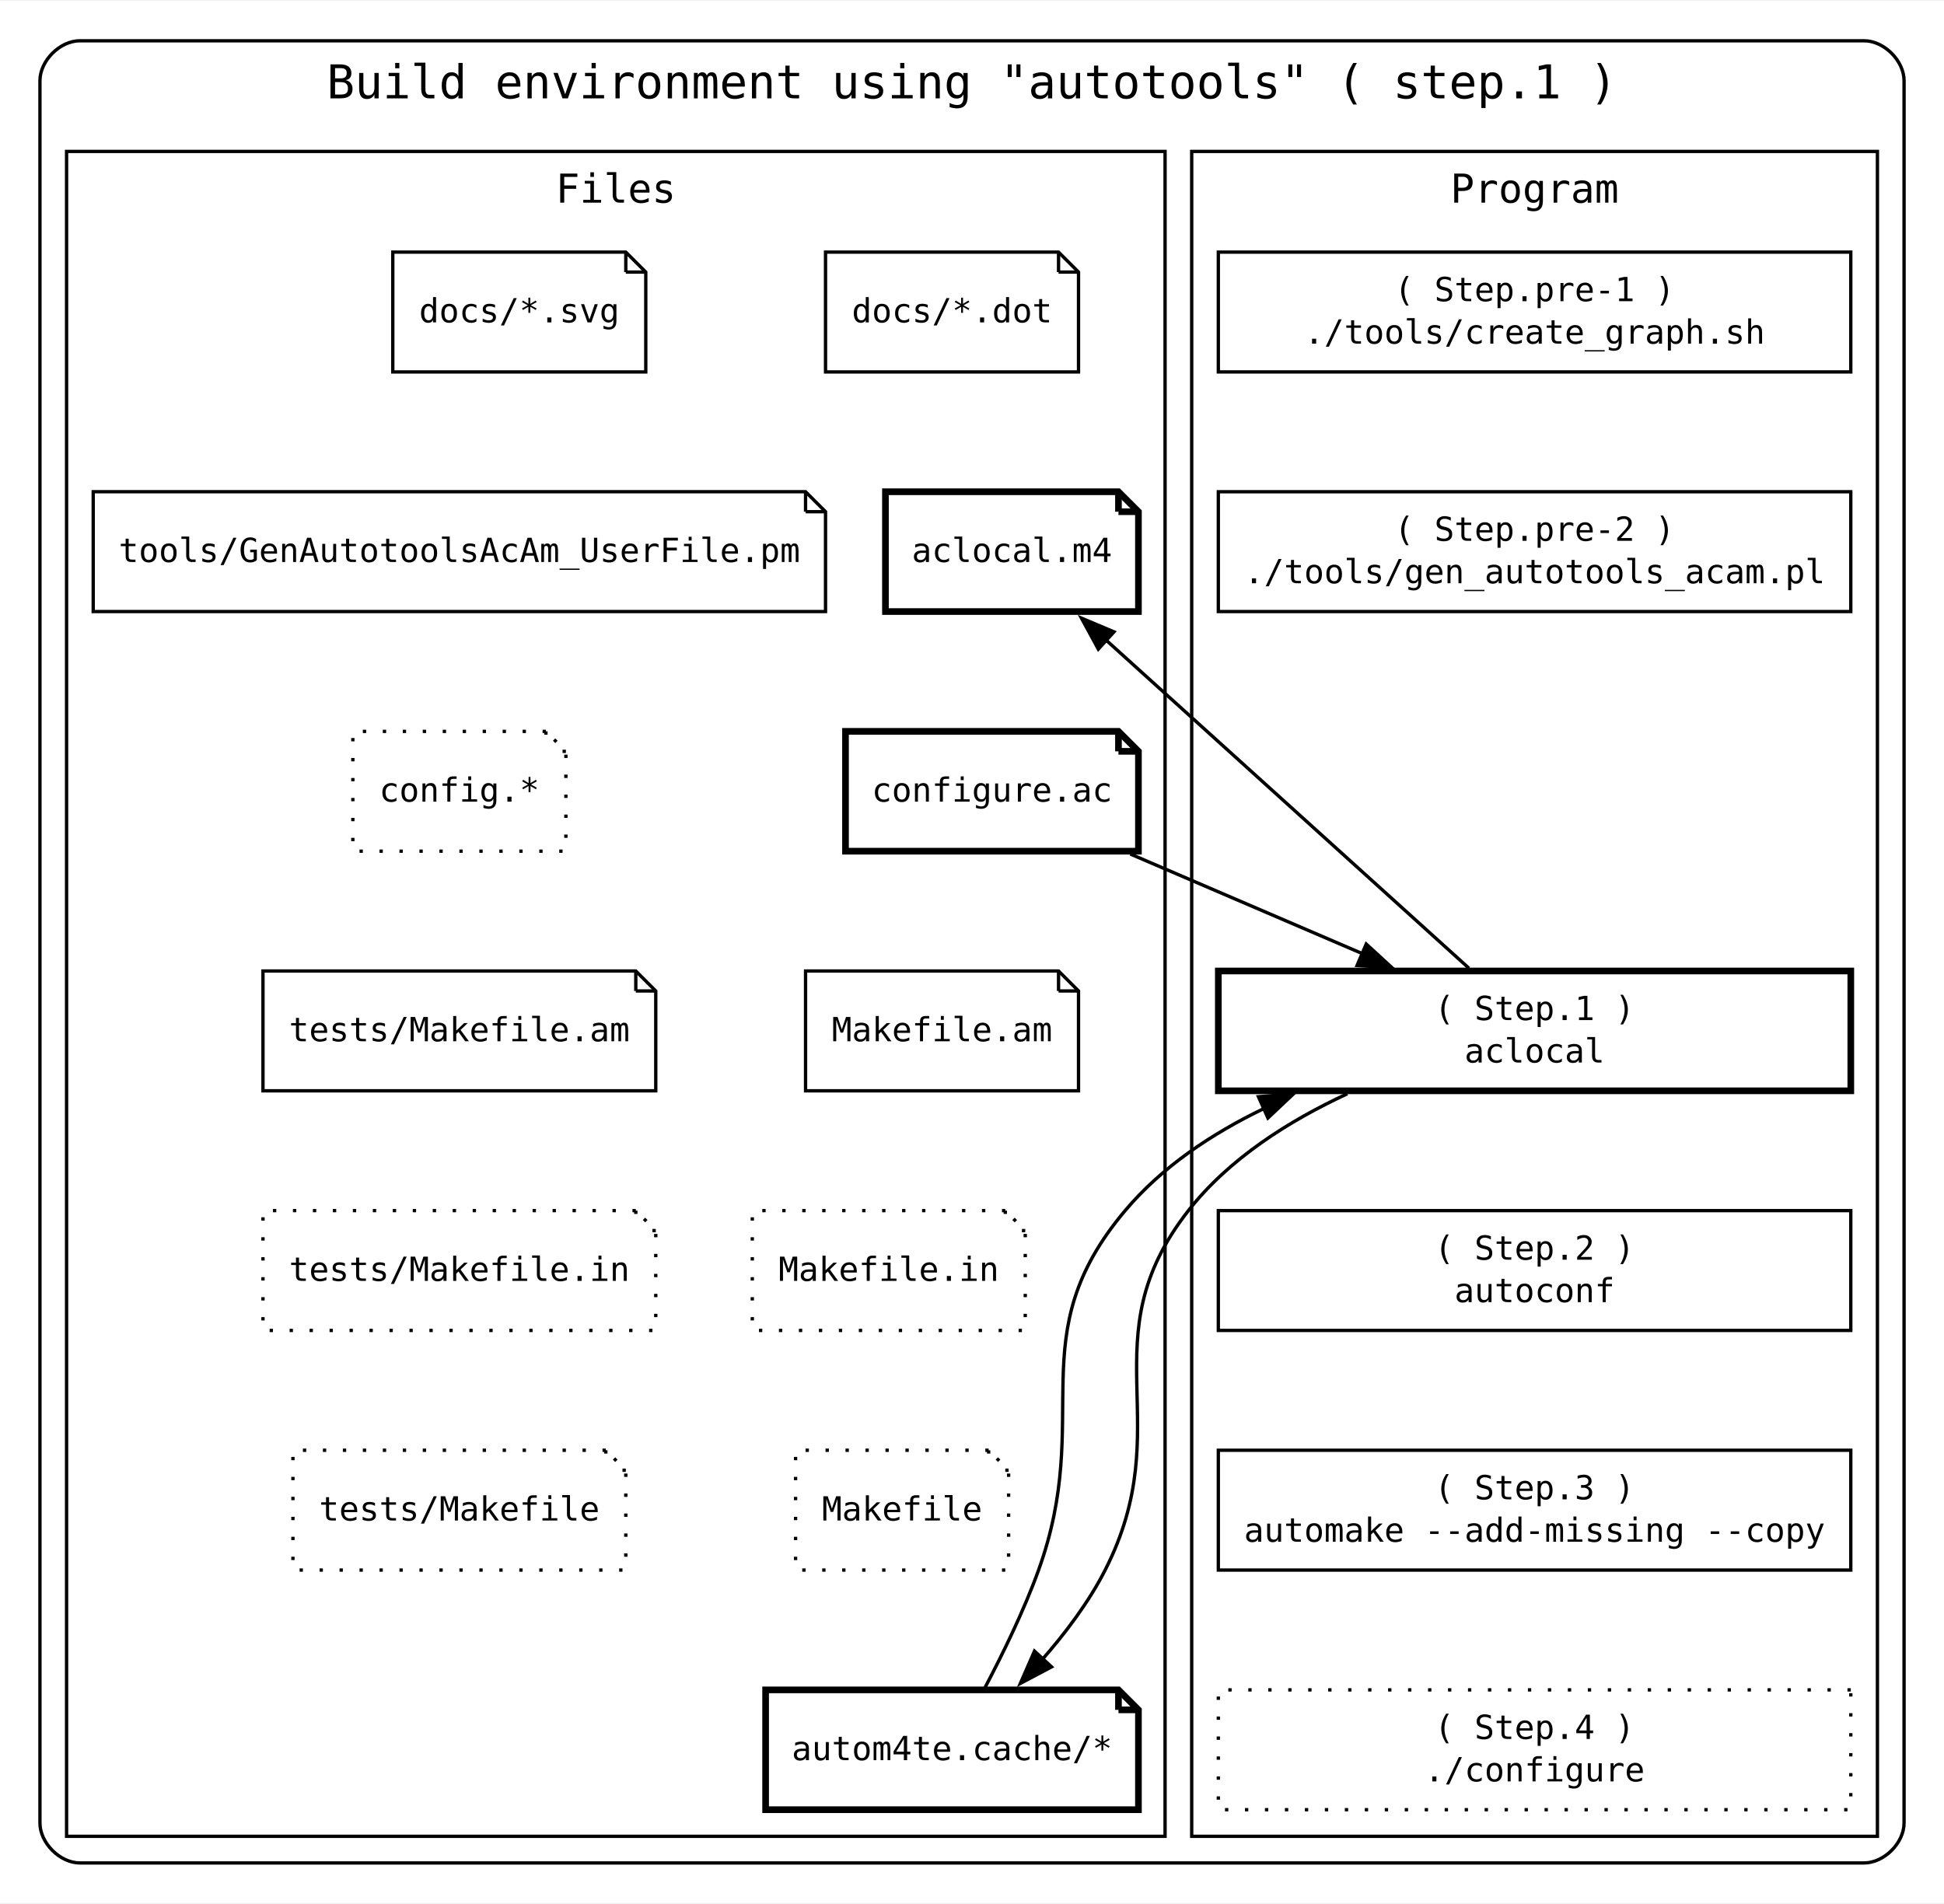
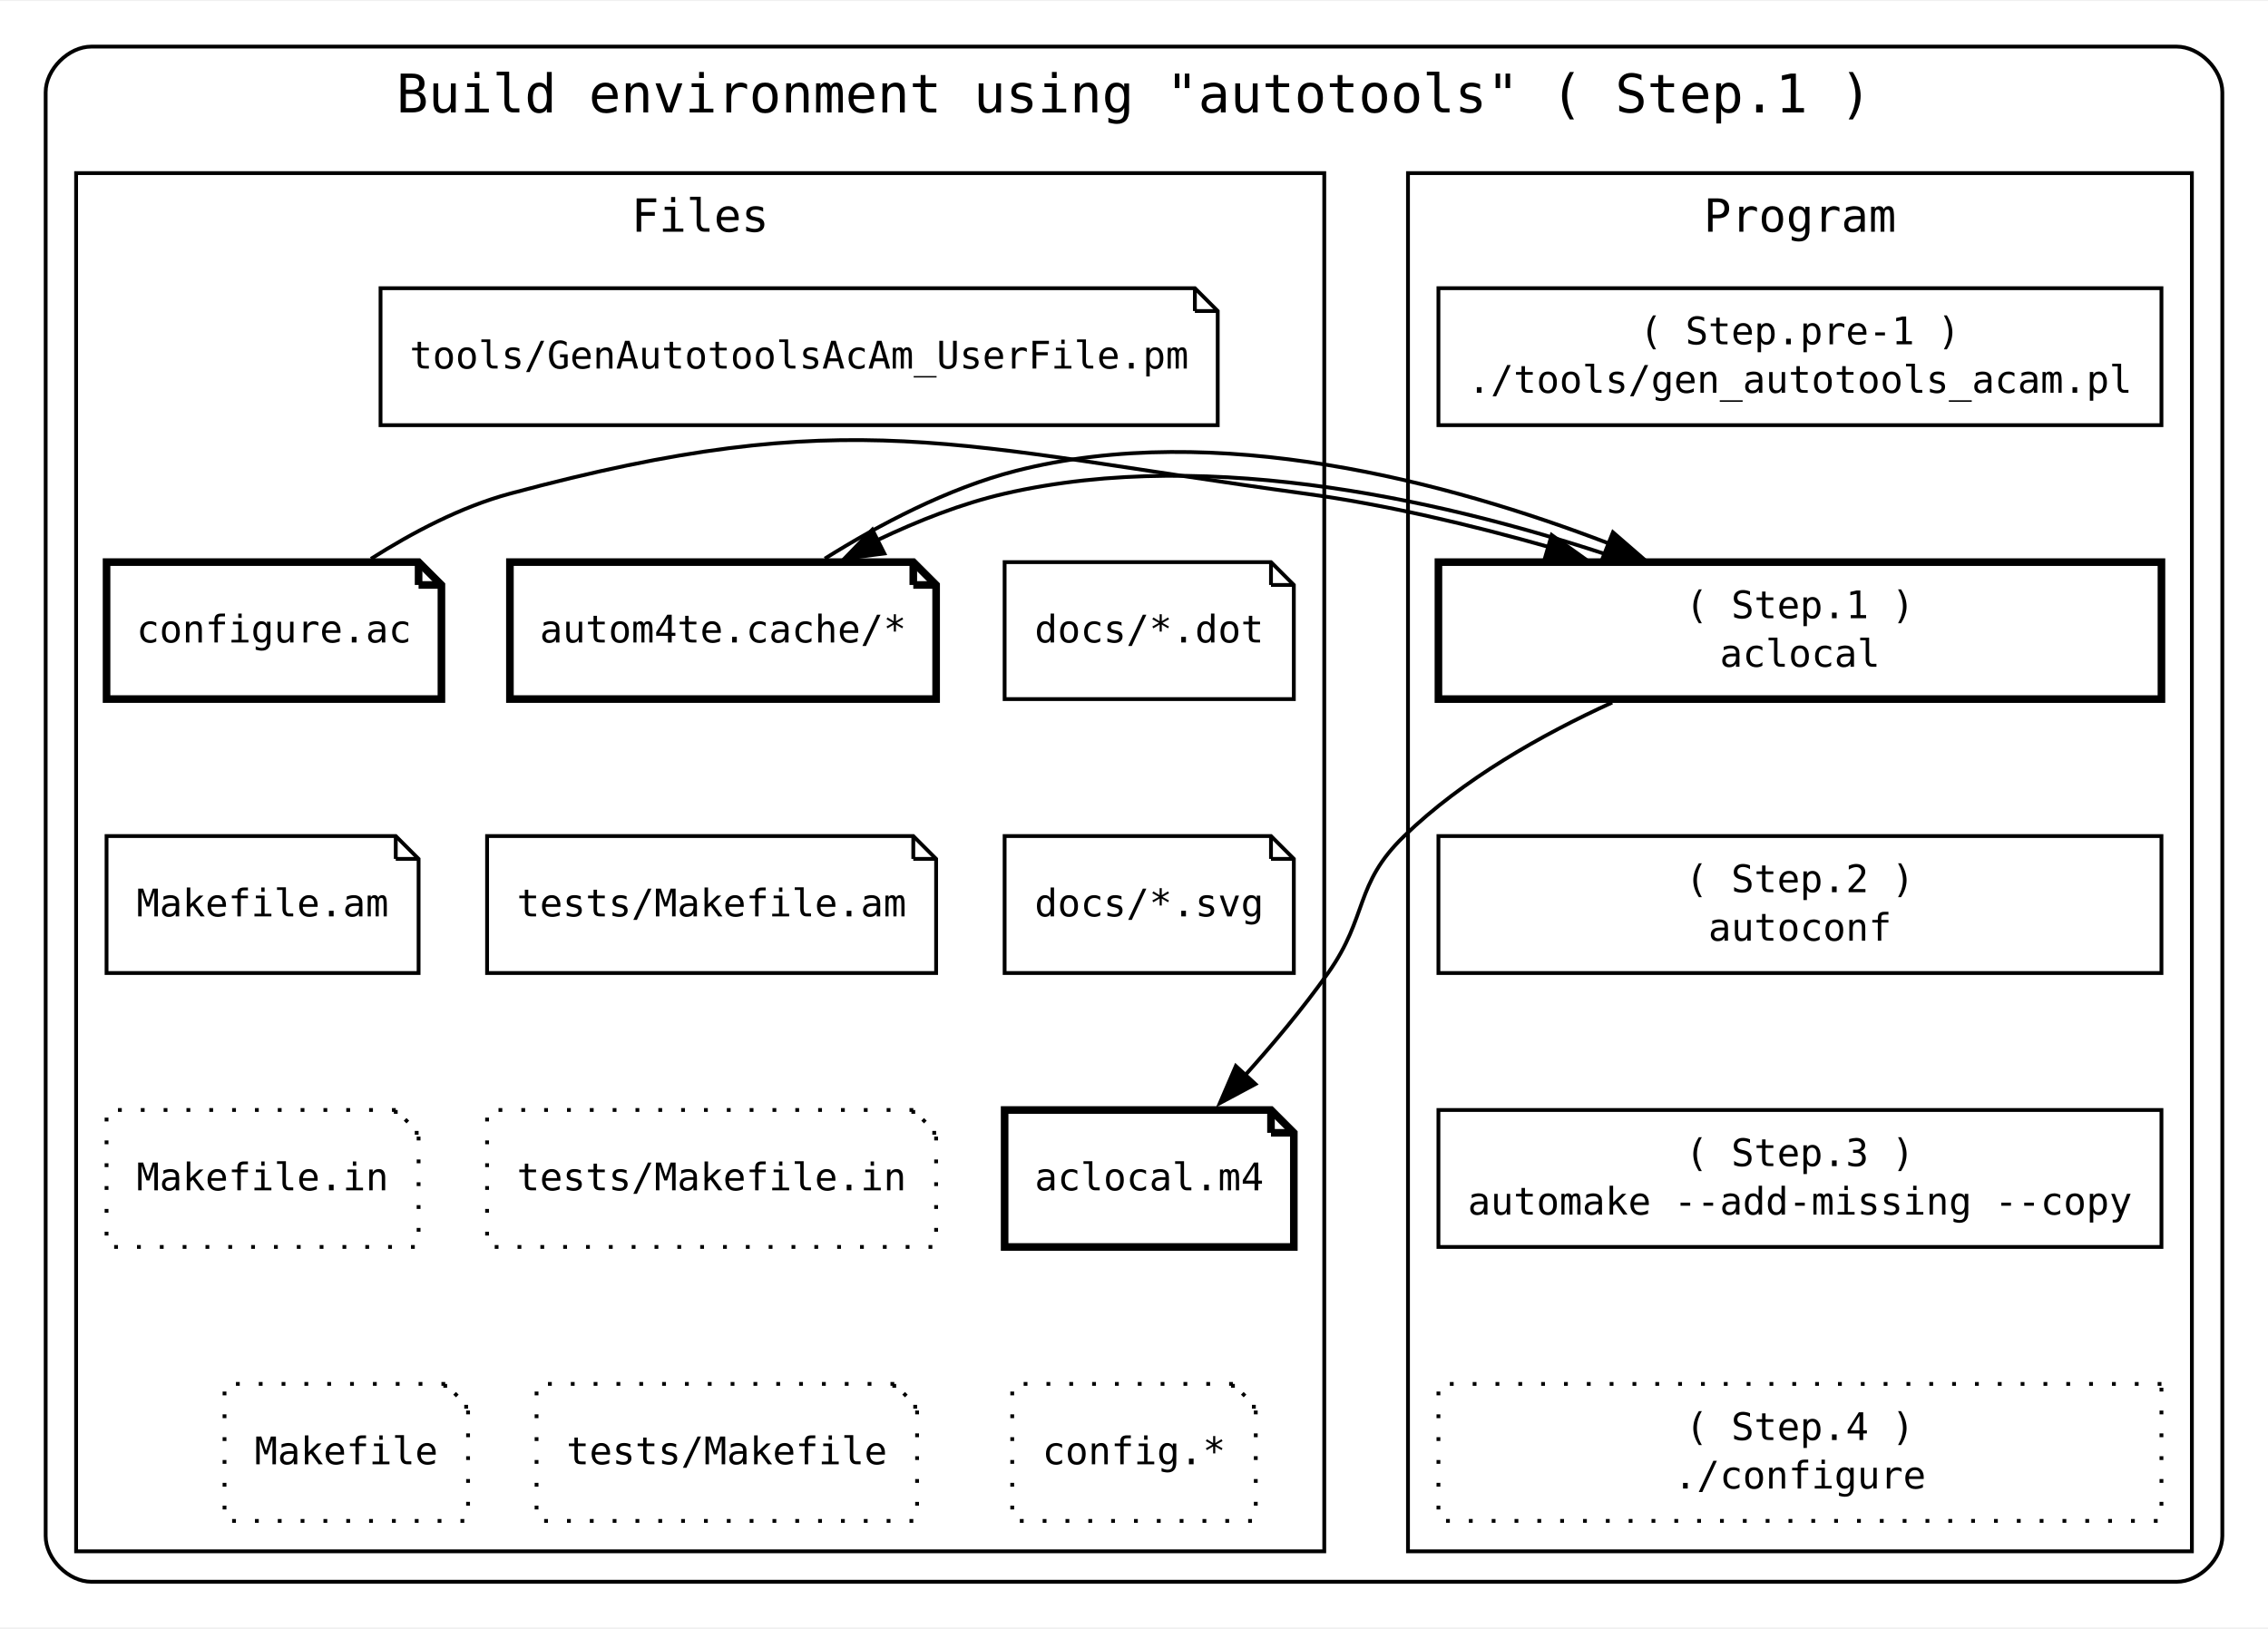
- <svg xmlns="http://www.w3.org/2000/svg" width="584pt" height="572pt" viewBox="0.00 0.00 584.00 571.50">
-   <g id="graph0" class="graph" transform="scale(1 1) rotate(0) translate(4 567.5)">
-     <polygon fill="white" stroke="none" points="-4,4 -4,-567.5 580,-567.5 580,4 -4,4" />
+ <svg xmlns="http://www.w3.org/2000/svg" width="596pt" height="428pt" viewBox="0.00 0.00 596.00 427.50">
+   <g id="graph0" class="graph" transform="scale(1 1) rotate(0) translate(4 423.5)">
+     <polygon fill="white" stroke="none" points="-4,4 -4,-423.5 592,-423.5 592,4 -4,4" />
    <g id="clust1" class="cluster">
-       <path fill="none" stroke="black" d="M20,-8C20,-8 556,-8 556,-8 562,-8 568,-14 568,-20 568,-20 568,-543.5 568,-543.5 568,-549.5 562,-555.5 556,-555.5 556,-555.5 20,-555.5 20,-555.5 14,-555.5 8,-549.5 8,-543.5 8,-543.5 8,-20 8,-20 8,-14 14,-8 20,-8" />
-       <text text-anchor="middle" x="288" y="-538.2" font-family="monospace" font-size="14.00">Build environment using "autotools" ( step.1 )</text>
+       <path fill="none" stroke="black" d="M20,-8C20,-8 568,-8 568,-8 574,-8 580,-14 580,-20 580,-20 580,-399.5 580,-399.5 580,-405.5 574,-411.5 568,-411.5 568,-411.5 20,-411.5 20,-411.5 14,-411.5 8,-405.5 8,-399.5 8,-399.5 8,-20 8,-20 8,-14 14,-8 20,-8" />
+       <text text-anchor="middle" x="294" y="-394.2" font-family="monospace" font-size="14.00">Build environment using "autotools" ( Step.1 )</text>
    </g>
    <g id="clust2" class="cluster">
-       <polygon fill="none" stroke="black" points="354,-16 354,-522.25 560,-522.25 560,-16 354,-16" />
-       <text text-anchor="middle" x="457" y="-506.85" font-family="monospace" font-size="12.00">Program</text>
+       <polygon fill="none" stroke="black" points="366,-16 366,-378.25 572,-378.25 572,-16 366,-16" />
+       <text text-anchor="middle" x="469" y="-362.85" font-family="monospace" font-size="12.00">Program</text>
    </g>
    <g id="clust4" class="cluster">
-       <polygon fill="none" stroke="black" points="16,-16 16,-522.25 346,-522.25 346,-16 16,-16" />
-       <text text-anchor="middle" x="181" y="-506.85" font-family="monospace" font-size="12.00">Files</text>
+       <polygon fill="none" stroke="black" points="16,-16 16,-378.25 344,-378.25 344,-16 16,-16" />
+       <text text-anchor="middle" x="180" y="-362.85" font-family="monospace" font-size="12.00">Files</text>
    </g>
    <g id="node1" class="node">
-       <polygon fill="none" stroke="black" points="552,-492 362,-492 362,-456 552,-456 552,-492" />
-       <text text-anchor="middle" x="457" y="-477.25" font-family="monospace" font-size="10.00">( Step.pre-1 )</text>
-       <text text-anchor="middle" x="457" y="-464.5" font-family="monospace" font-size="10.00">./tools/create_graph.sh      </text>
+       <polygon fill="none" stroke="black" points="564,-348 374,-348 374,-312 564,-312 564,-348" />
+       <text text-anchor="middle" x="469" y="-333.25" font-family="monospace" font-size="10.00">( Step.pre-1 )</text>
+       <text text-anchor="middle" x="469" y="-320.5" font-family="monospace" font-size="10.00">./tools/gen_autotools_acam.pl</text>
    </g>
    <g id="node2" class="node">
-       <polygon fill="none" stroke="black" points="552,-420 362,-420 362,-384 552,-384 552,-420" />
-       <text text-anchor="middle" x="457" y="-405.25" font-family="monospace" font-size="10.00">( Step.pre-2 )</text>
-       <text text-anchor="middle" x="457" y="-392.5" font-family="monospace" font-size="10.00">./tools/gen_autotools_acam.pl</text>
+       <polygon fill="none" stroke="black" stroke-width="2" points="564,-276 374,-276 374,-240 564,-240 564,-276" />
+       <text text-anchor="middle" x="469" y="-261.25" font-family="monospace" font-size="10.00">( Step.1 )</text>
+       <text text-anchor="middle" x="469" y="-248.5" font-family="monospace" font-size="10.00">aclocal                      </text>
+     </g>
+     <g id="node3" class="node">
+       <polygon fill="none" stroke="black" points="564,-204 374,-204 374,-168 564,-168 564,-204" />
+       <text text-anchor="middle" x="469" y="-189.25" font-family="monospace" font-size="10.00">( Step.2 )</text>
+       <text text-anchor="middle" x="469" y="-176.5" font-family="monospace" font-size="10.00">autoconf                     </text>
+     </g>
+     <g id="node9" class="node">
+       <polygon fill="none" stroke="black" stroke-width="2" points="330,-132 260,-132 260,-96 336,-96 336,-126 330,-132" />
+       <polyline fill="none" stroke="black" stroke-width="2" points="330,-132 330,-126" />
+       <polyline fill="none" stroke="black" stroke-width="2" points="336,-126 330,-126" />
+       <text text-anchor="middle" x="298" y="-110.88" font-family="monospace" font-size="10.00">aclocal.m4</text>
+     </g>
+     <g id="edge31" class="edge">
+       <path fill="none" stroke="black" d="M419.65,-239.1C400.95,-230.57 380.46,-218.92 365,-204 351.83,-191.29 355.58,-182.94 345,-168 338.39,-158.67 330.38,-149.12 322.86,-140.75" />
+       <polygon fill="black" stroke="black" points="325.91,-138.81 316.57,-133.82 320.76,-143.55 325.91,-138.81" />
+     </g>
+     <g id="node15" class="node">
+       <polygon fill="none" stroke="black" stroke-width="2" points="236,-276 130,-276 130,-240 242,-240 242,-270 236,-276" />
+       <polyline fill="none" stroke="black" stroke-width="2" points="236,-276 236,-270" />
+       <polyline fill="none" stroke="black" stroke-width="2" points="242,-270 236,-270" />
+       <text text-anchor="middle" x="186" y="-254.88" font-family="monospace" font-size="10.00">autom4te.cache/*</text>
+     </g>
+     <g id="edge33" class="edge">
+       <path fill="none" stroke="black" d="M421.39,-276.93C378.83,-291.32 314.9,-306.64 260,-294 248.71,-291.4 237.15,-286.83 226.62,-281.81" />
+       <polygon fill="black" stroke="black" points="228.39,-278.28 217.88,-276.9 225.24,-284.53 228.39,-278.28" />
    </g>
    <g id="node4" class="node">
-       <polygon fill="none" stroke="black" stroke-width="2" points="552,-276 362,-276 362,-240 552,-240 552,-276" />
-       <text text-anchor="middle" x="457" y="-261.25" font-family="monospace" font-size="10.00">( Step.1 )</text>
-       <text text-anchor="middle" x="457" y="-248.5" font-family="monospace" font-size="10.00">aclocal                      </text>
+       <polygon fill="none" stroke="black" points="564,-132 374,-132 374,-96 564,-96 564,-132" />
+       <text text-anchor="middle" x="469" y="-117.25" font-family="monospace" font-size="10.00">( Step.3 )</text>
+       <text text-anchor="middle" x="469" y="-104.5" font-family="monospace" font-size="10.00">automake --add-missing --copy</text>
    </g>
    <g id="node5" class="node">
-       <polygon fill="none" stroke="black" points="552,-204 362,-204 362,-168 552,-168 552,-204" />
-       <text text-anchor="middle" x="457" y="-189.25" font-family="monospace" font-size="10.00">( Step.2 )</text>
-       <text text-anchor="middle" x="457" y="-176.5" font-family="monospace" font-size="10.00">autoconf                     </text>
+       <polygon fill="none" stroke="black" stroke-dasharray="1,5" points="564,-60 374,-60 374,-24 564,-24 564,-60" />
+       <text text-anchor="middle" x="469" y="-45.25" font-family="monospace" font-size="10.00">( Step.4 )</text>
+       <text text-anchor="middle" x="469" y="-32.5" font-family="monospace" font-size="10.00">./configure                  </text>
    </g>
-     <g id="node9" class="node">
-       <polygon fill="none" stroke="black" stroke-width="2" points="332,-420 262,-420 262,-384 338,-384 338,-414 332,-420" />
-       <polyline fill="none" stroke="black" stroke-width="2" points="332,-420 332,-414" />
-       <polyline fill="none" stroke="black" stroke-width="2" points="338,-414 332,-414" />
-       <text text-anchor="middle" x="300" y="-398.88" font-family="monospace" font-size="10.00">aclocal.m4</text>
+     <g id="node6" class="node">
+       <polygon fill="none" stroke="black" points="310,-348 96,-348 96,-312 316,-312 316,-342 310,-348" />
+       <polyline fill="none" stroke="black" points="310,-348 310,-342" />
+       <polyline fill="none" stroke="black" points="316,-342 310,-342" />
+       <text text-anchor="middle" x="206" y="-326.88" font-family="monospace" font-size="10.00">tools/GenAutotoolsAcAm_UserFile.pm</text>
    </g>
-     <g id="edge20" class="edge">
-       <path fill="none" stroke="black" d="M437.28,-276.84C409.64,-301.83 359.27,-347.39 327.83,-375.83" />
-       <polygon fill="black" stroke="black" points="325.95,-372.71 320.88,-382.02 330.65,-377.9 325.95,-372.71" />
+     <g id="node7" class="node">
+       <polygon fill="none" stroke="black" points="330,-276 260,-276 260,-240 336,-240 336,-270 330,-276" />
+       <polyline fill="none" stroke="black" points="330,-276 330,-270" />
+       <polyline fill="none" stroke="black" points="336,-270 330,-270" />
+       <text text-anchor="middle" x="298" y="-254.88" font-family="monospace" font-size="10.00">docs/*.dot</text>
+     </g>
+     <g id="node11" class="node">
+       <polygon fill="none" stroke="black" stroke-width="2" points="106,-276 24,-276 24,-240 112,-240 112,-270 106,-276" />
+       <polyline fill="none" stroke="black" stroke-width="2" points="106,-276 106,-270" />
+       <polyline fill="none" stroke="black" stroke-width="2" points="112,-270 106,-270" />
+       <text text-anchor="middle" x="68" y="-254.88" font-family="monospace" font-size="10.00">configure.ac</text>
+     </g>
+     <g id="node8" class="node">
+       <polygon fill="none" stroke="black" points="330,-204 260,-204 260,-168 336,-168 336,-198 330,-204" />
+       <polyline fill="none" stroke="black" points="330,-204 330,-198" />
+       <polyline fill="none" stroke="black" points="336,-198 330,-198" />
+       <text text-anchor="middle" x="298" y="-182.88" font-family="monospace" font-size="10.00">docs/*.svg</text>
+     </g>
+     <g id="node12" class="node">
+       <polygon fill="none" stroke="black" points="100,-204 24,-204 24,-168 106,-168 106,-198 100,-204" />
+       <polyline fill="none" stroke="black" points="100,-204 100,-198" />
+       <polyline fill="none" stroke="black" points="106,-198 100,-198" />
+       <text text-anchor="middle" x="65" y="-182.88" font-family="monospace" font-size="10.00">Makefile.am</text>
+     </g>
+     <g id="node10" class="node">
+       <polygon fill="none" stroke="black" stroke-dasharray="1,5" points="320,-60 262,-60 262,-24 326,-24 326,-54 320,-60" />
+       <polyline fill="none" stroke="black" stroke-dasharray="1,5" points="320,-60 320,-54" />
+       <polyline fill="none" stroke="black" stroke-dasharray="1,5" points="326,-54 320,-54" />
+       <text text-anchor="middle" x="294" y="-38.88" font-family="monospace" font-size="10.00">config.*</text>
+     </g>
+     <g id="node13" class="node">
+       <polygon fill="none" stroke="black" stroke-dasharray="1,5" points="100,-132 24,-132 24,-96 106,-96 106,-126 100,-132" />
+       <polyline fill="none" stroke="black" stroke-dasharray="1,5" points="100,-132 100,-126" />
+       <polyline fill="none" stroke="black" stroke-dasharray="1,5" points="106,-126 100,-126" />
+       <text text-anchor="middle" x="65" y="-110.88" font-family="monospace" font-size="10.00">Makefile.in</text>
    </g>
    <g id="node14" class="node">
-       <polygon fill="none" stroke="black" stroke-width="2" points="332,-60 226,-60 226,-24 338,-24 338,-54 332,-60" />
-       <polyline fill="none" stroke="black" stroke-width="2" points="332,-60 332,-54" />
-       <polyline fill="none" stroke="black" stroke-width="2" points="338,-54 332,-54" />
-       <text text-anchor="middle" x="282" y="-38.88" font-family="monospace" font-size="10.00">autom4te.cache/*</text>
+       <polygon fill="none" stroke="black" stroke-dasharray="1,5" points="113,-60 55,-60 55,-24 119,-24 119,-54 113,-60" />
+       <polyline fill="none" stroke="black" stroke-dasharray="1,5" points="113,-60 113,-54" />
+       <polyline fill="none" stroke="black" stroke-dasharray="1,5" points="119,-54 113,-54" />
+       <text text-anchor="middle" x="87" y="-38.88" font-family="monospace" font-size="10.00">Makefile</text>
    </g>
-     <g id="edge21" class="edge">
-       <path fill="none" stroke="black" d="M400.76,-239.11C383.15,-230.96 365.17,-219.57 353,-204 322.66,-165.18 350.36,-139.9 328,-96 323.07,-86.33 316.01,-76.97 308.89,-68.88" />
-       <polygon fill="black" stroke="black" points="311.9,-66.91 302.53,-61.95 306.77,-71.66 311.9,-66.91" />
-     </g>
-     <g id="node6" class="node">
-       <polygon fill="none" stroke="black" points="552,-132 362,-132 362,-96 552,-96 552,-132" />
-       <text text-anchor="middle" x="457" y="-117.25" font-family="monospace" font-size="10.00">( Step.3 )</text>
-       <text text-anchor="middle" x="457" y="-104.5" font-family="monospace" font-size="10.00">automake --add-missing --copy</text>
-     </g>
-     <g id="node7" class="node">
-       <polygon fill="none" stroke="black" stroke-dasharray="1,5" points="552,-60 362,-60 362,-24 552,-24 552,-60" />
-       <text text-anchor="middle" x="457" y="-45.25" font-family="monospace" font-size="10.00">( Step.4 )</text>
-       <text text-anchor="middle" x="457" y="-32.5" font-family="monospace" font-size="10.00">./configure                  </text>
-     </g>
-     <g id="node8" class="node">
-       <polygon fill="none" stroke="black" points="314,-492 244,-492 244,-456 320,-456 320,-486 314,-492" />
-       <polyline fill="none" stroke="black" points="314,-492 314,-486" />
-       <polyline fill="none" stroke="black" points="320,-486 314,-486" />
-       <text text-anchor="middle" x="282" y="-470.88" font-family="monospace" font-size="10.00">docs/*.dot</text>
-     </g>
-     <g id="node15" class="node">
-       <polygon fill="none" stroke="black" points="184,-492 114,-492 114,-456 190,-456 190,-486 184,-492" />
-       <polyline fill="none" stroke="black" points="184,-492 184,-486" />
-       <polyline fill="none" stroke="black" points="190,-486 184,-486" />
-       <text text-anchor="middle" x="152" y="-470.88" font-family="monospace" font-size="10.00">docs/*.svg</text>
-     </g>
-     <g id="node10" class="node">
-       <polygon fill="none" stroke="black" stroke-width="2" points="332,-348 250,-348 250,-312 338,-312 338,-342 332,-348" />
-       <polyline fill="none" stroke="black" stroke-width="2" points="332,-348 332,-342" />
-       <polyline fill="none" stroke="black" stroke-width="2" points="338,-342 332,-342" />
-       <text text-anchor="middle" x="294" y="-326.88" font-family="monospace" font-size="10.00">configure.ac</text>
-     </g>
-     <g id="edge19" class="edge">
-       <path fill="none" stroke="black" d="M335.55,-311.15C356.74,-302.06 382.71,-290.9 405.19,-281.25" />
-       <polygon fill="black" stroke="black" points="406.43,-284.1 414.24,-276.93 403.67,-277.66 406.43,-284.1" />
-     </g>
-     <g id="node11" class="node">
-       <polygon fill="none" stroke="black" points="314,-276 238,-276 238,-240 320,-240 320,-270 314,-276" />
-       <polyline fill="none" stroke="black" points="314,-276 314,-270" />
-       <polyline fill="none" stroke="black" points="320,-270 314,-270" />
-       <text text-anchor="middle" x="279" y="-254.88" font-family="monospace" font-size="10.00">Makefile.am</text>
-     </g>
-     <g id="node12" class="node">
-       <polygon fill="none" stroke="black" stroke-dasharray="1,5" points="298,-204 222,-204 222,-168 304,-168 304,-198 298,-204" />
-       <polyline fill="none" stroke="black" stroke-dasharray="1,5" points="298,-204 298,-198" />
-       <polyline fill="none" stroke="black" stroke-dasharray="1,5" points="304,-198 298,-198" />
-       <text text-anchor="middle" x="263" y="-182.88" font-family="monospace" font-size="10.00">Makefile.in</text>
-     </g>
-     <g id="node13" class="node">
-       <polygon fill="none" stroke="black" stroke-dasharray="1,5" points="293,-132 235,-132 235,-96 299,-96 299,-126 293,-132" />
-       <polyline fill="none" stroke="black" stroke-dasharray="1,5" points="293,-132 293,-126" />
-       <polyline fill="none" stroke="black" stroke-dasharray="1,5" points="299,-126 293,-126" />
-       <text text-anchor="middle" x="267" y="-110.88" font-family="monospace" font-size="10.00">Makefile</text>
-     </g>
-     <g id="edge22" class="edge">
-       <path fill="none" stroke="black" d="M291.92,-60.72C297.25,-70.82 303.62,-83.85 308,-96 324.75,-142.44 302.19,-166.24 334,-204 345.1,-217.18 360.09,-227.17 375.78,-234.71" />
-       <polygon fill="black" stroke="black" points="374.05,-238.22 384.6,-239.1 376.9,-231.83 374.05,-238.22" />
+     <g id="edge30" class="edge">
+       <path fill="none" stroke="black" d="M93.49,-276.87C104.2,-283.68 117.14,-290.54 130,-294 219.69,-318.15 246.96,-306.51 339,-294 360.14,-291.13 382.71,-285.74 403,-279.99" />
+       <polygon fill="black" stroke="black" points="403.76,-283.12 412.38,-276.96 401.8,-276.4 403.76,-283.12" />
    </g>
    <g id="node16" class="node">
-       <polygon fill="none" stroke="black" points="238,-420 24,-420 24,-384 244,-384 244,-414 238,-420" />
-       <polyline fill="none" stroke="black" points="238,-420 238,-414" />
-       <polyline fill="none" stroke="black" points="244,-414 238,-414" />
-       <text text-anchor="middle" x="134" y="-398.88" font-family="monospace" font-size="10.00">tools/GenAutotoolsAcAm_UserFile.pm</text>
+       <polygon fill="none" stroke="black" points="236,-204 124,-204 124,-168 242,-168 242,-198 236,-204" />
+       <polyline fill="none" stroke="black" points="236,-204 236,-198" />
+       <polyline fill="none" stroke="black" points="242,-198 236,-198" />
+       <text text-anchor="middle" x="183" y="-182.88" font-family="monospace" font-size="10.00">tests/Makefile.am</text>
    </g>
    <g id="node17" class="node">
-       <polygon fill="none" stroke="black" stroke-dasharray="1,5" points="160,-348 102,-348 102,-312 166,-312 166,-342 160,-348" />
-       <polyline fill="none" stroke="black" stroke-dasharray="1,5" points="160,-348 160,-342" />
-       <polyline fill="none" stroke="black" stroke-dasharray="1,5" points="166,-342 160,-342" />
-       <text text-anchor="middle" x="134" y="-326.88" font-family="monospace" font-size="10.00">config.*</text>
+       <polygon fill="none" stroke="black" stroke-dasharray="1,5" points="236,-132 124,-132 124,-96 242,-96 242,-126 236,-132" />
+       <polyline fill="none" stroke="black" stroke-dasharray="1,5" points="236,-132 236,-126" />
+       <polyline fill="none" stroke="black" stroke-dasharray="1,5" points="242,-126 236,-126" />
+       <text text-anchor="middle" x="183" y="-110.88" font-family="monospace" font-size="10.00">tests/Makefile.in</text>
    </g>
    <g id="node18" class="node">
-       <polygon fill="none" stroke="black" points="187,-276 75,-276 75,-240 193,-240 193,-270 187,-276" />
-       <polyline fill="none" stroke="black" points="187,-276 187,-270" />
-       <polyline fill="none" stroke="black" points="193,-270 187,-270" />
-       <text text-anchor="middle" x="134" y="-254.88" font-family="monospace" font-size="10.00">tests/Makefile.am</text>
+       <polygon fill="none" stroke="black" stroke-dasharray="1,5" points="231,-60 137,-60 137,-24 237,-24 237,-54 231,-60" />
+       <polyline fill="none" stroke="black" stroke-dasharray="1,5" points="231,-60 231,-54" />
+       <polyline fill="none" stroke="black" stroke-dasharray="1,5" points="237,-54 231,-54" />
+       <text text-anchor="middle" x="187" y="-38.88" font-family="monospace" font-size="10.00">tests/Makefile</text>
    </g>
-     <g id="node19" class="node">
-       <polygon fill="none" stroke="black" stroke-dasharray="1,5" points="187,-204 75,-204 75,-168 193,-168 193,-198 187,-204" />
-       <polyline fill="none" stroke="black" stroke-dasharray="1,5" points="187,-204 187,-198" />
-       <polyline fill="none" stroke="black" stroke-dasharray="1,5" points="193,-198 187,-198" />
-       <text text-anchor="middle" x="134" y="-182.88" font-family="monospace" font-size="10.00">tests/Makefile.in</text>
-     </g>
-     <g id="node20" class="node">
-       <polygon fill="none" stroke="black" stroke-dasharray="1,5" points="178,-132 84,-132 84,-96 184,-96 184,-126 178,-132" />
-       <polyline fill="none" stroke="black" stroke-dasharray="1,5" points="178,-132 178,-126" />
-       <polyline fill="none" stroke="black" stroke-dasharray="1,5" points="184,-126 178,-126" />
-       <text text-anchor="middle" x="134" y="-110.88" font-family="monospace" font-size="10.00">tests/Makefile</text>
+     <g id="edge32" class="edge">
+       <path fill="none" stroke="black" d="M212.76,-276.92C226.97,-285.82 245.15,-295.45 263,-300 315.66,-313.43 376.74,-297.03 418.64,-280.96" />
+       <polygon fill="black" stroke="black" points="419.86,-283.84 427.86,-276.9 417.28,-277.34 419.86,-283.84" />
    </g>
  </g>
</svg>
